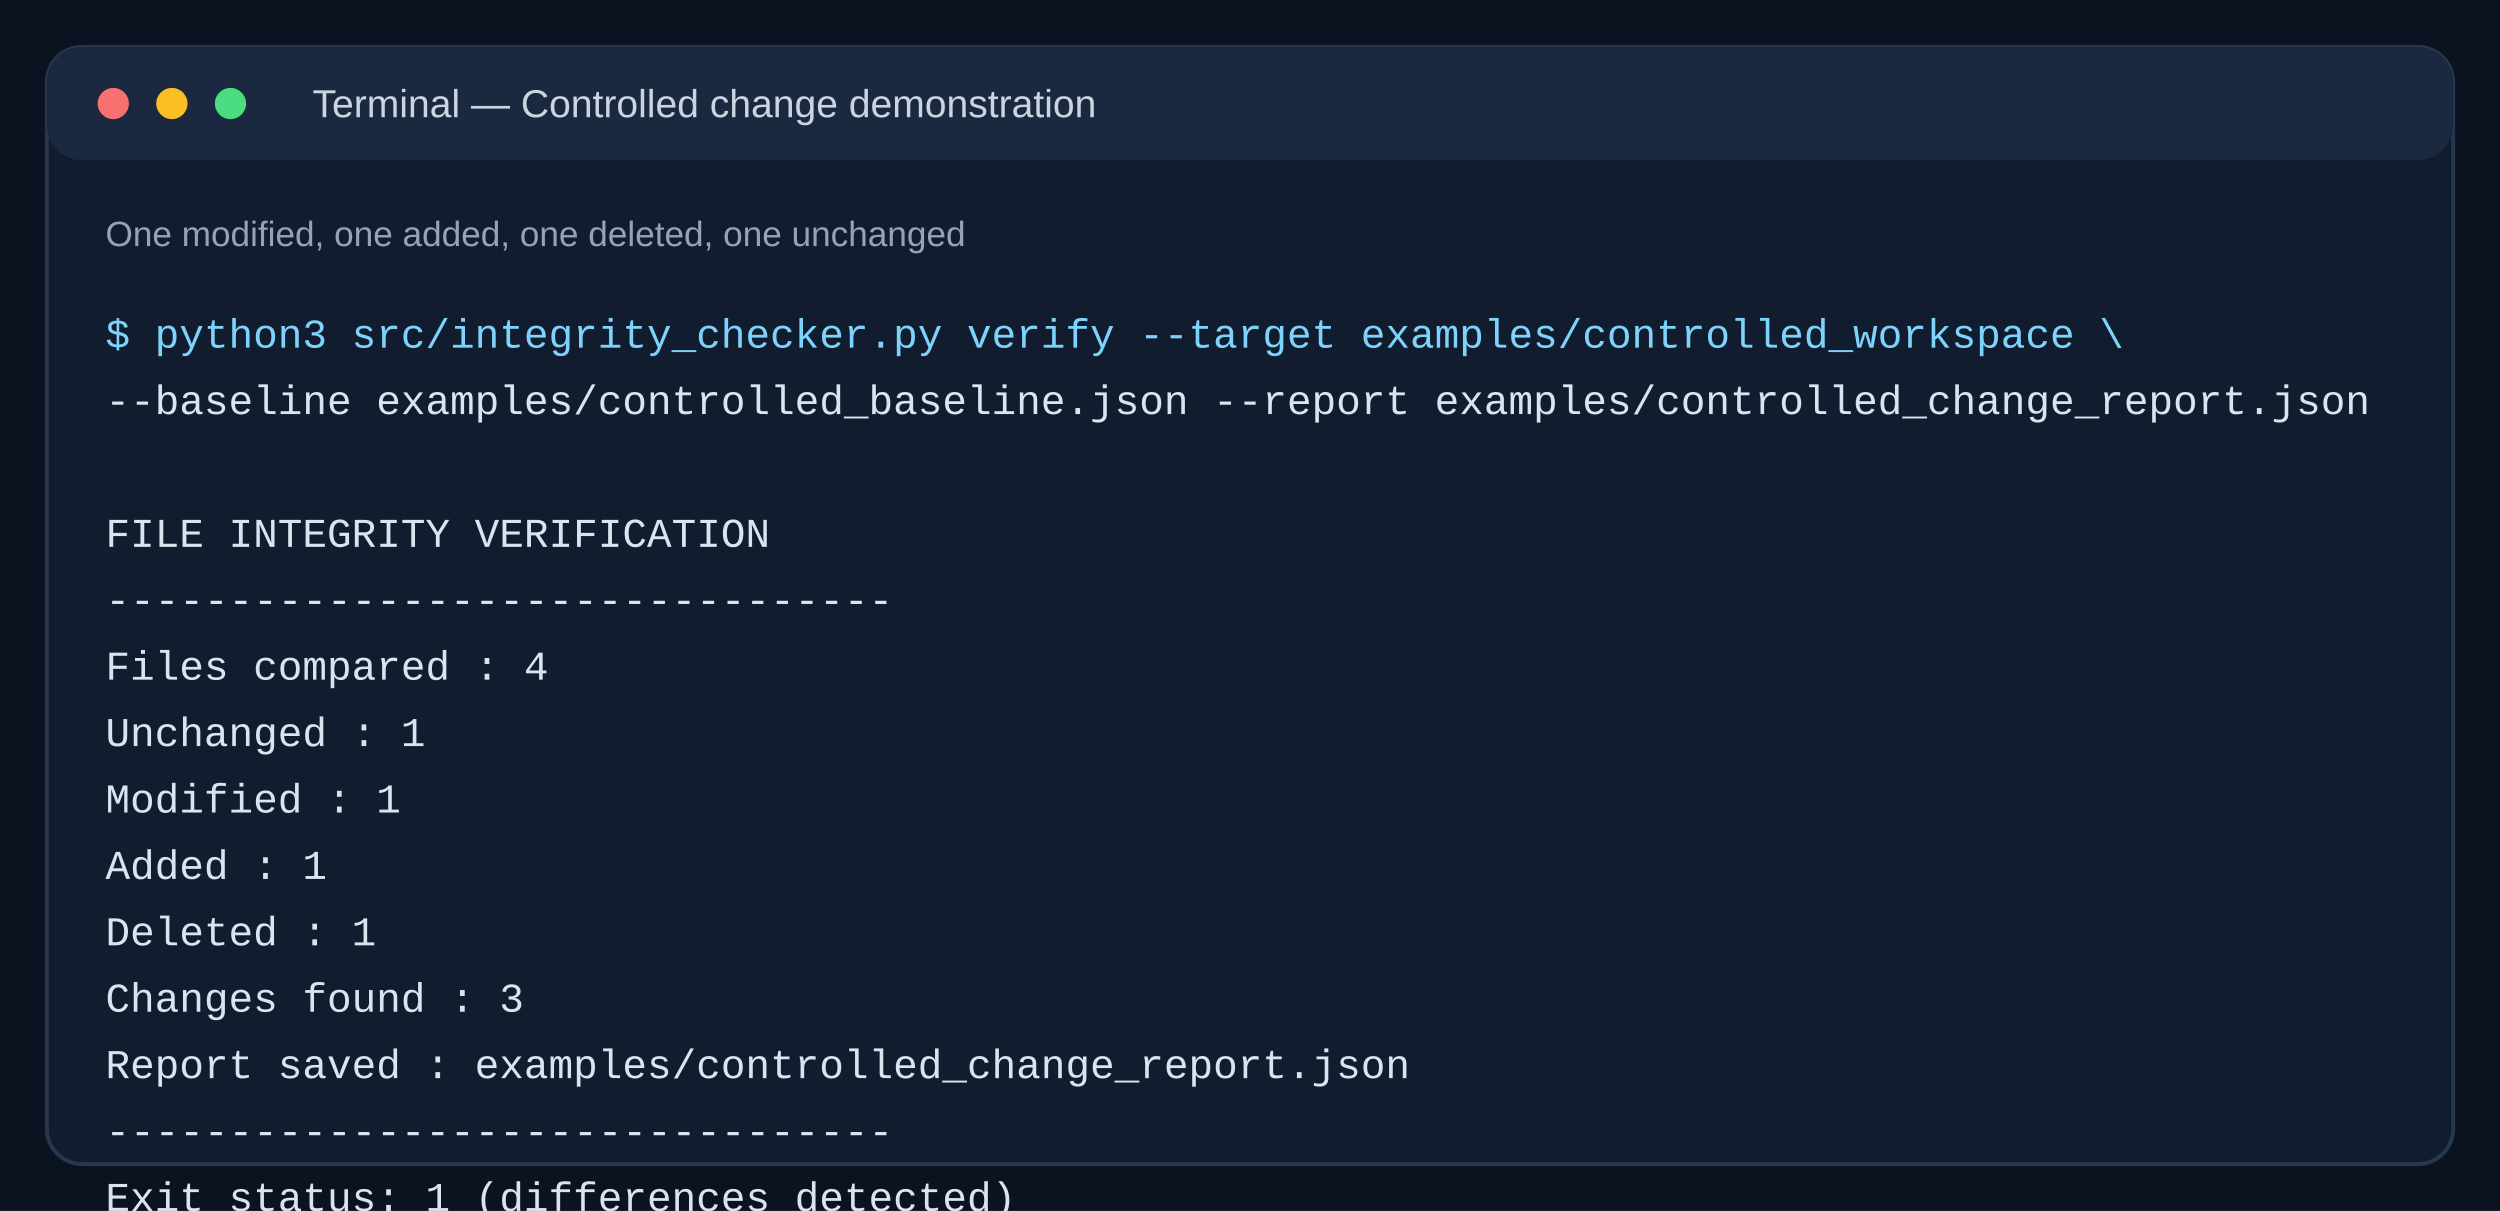
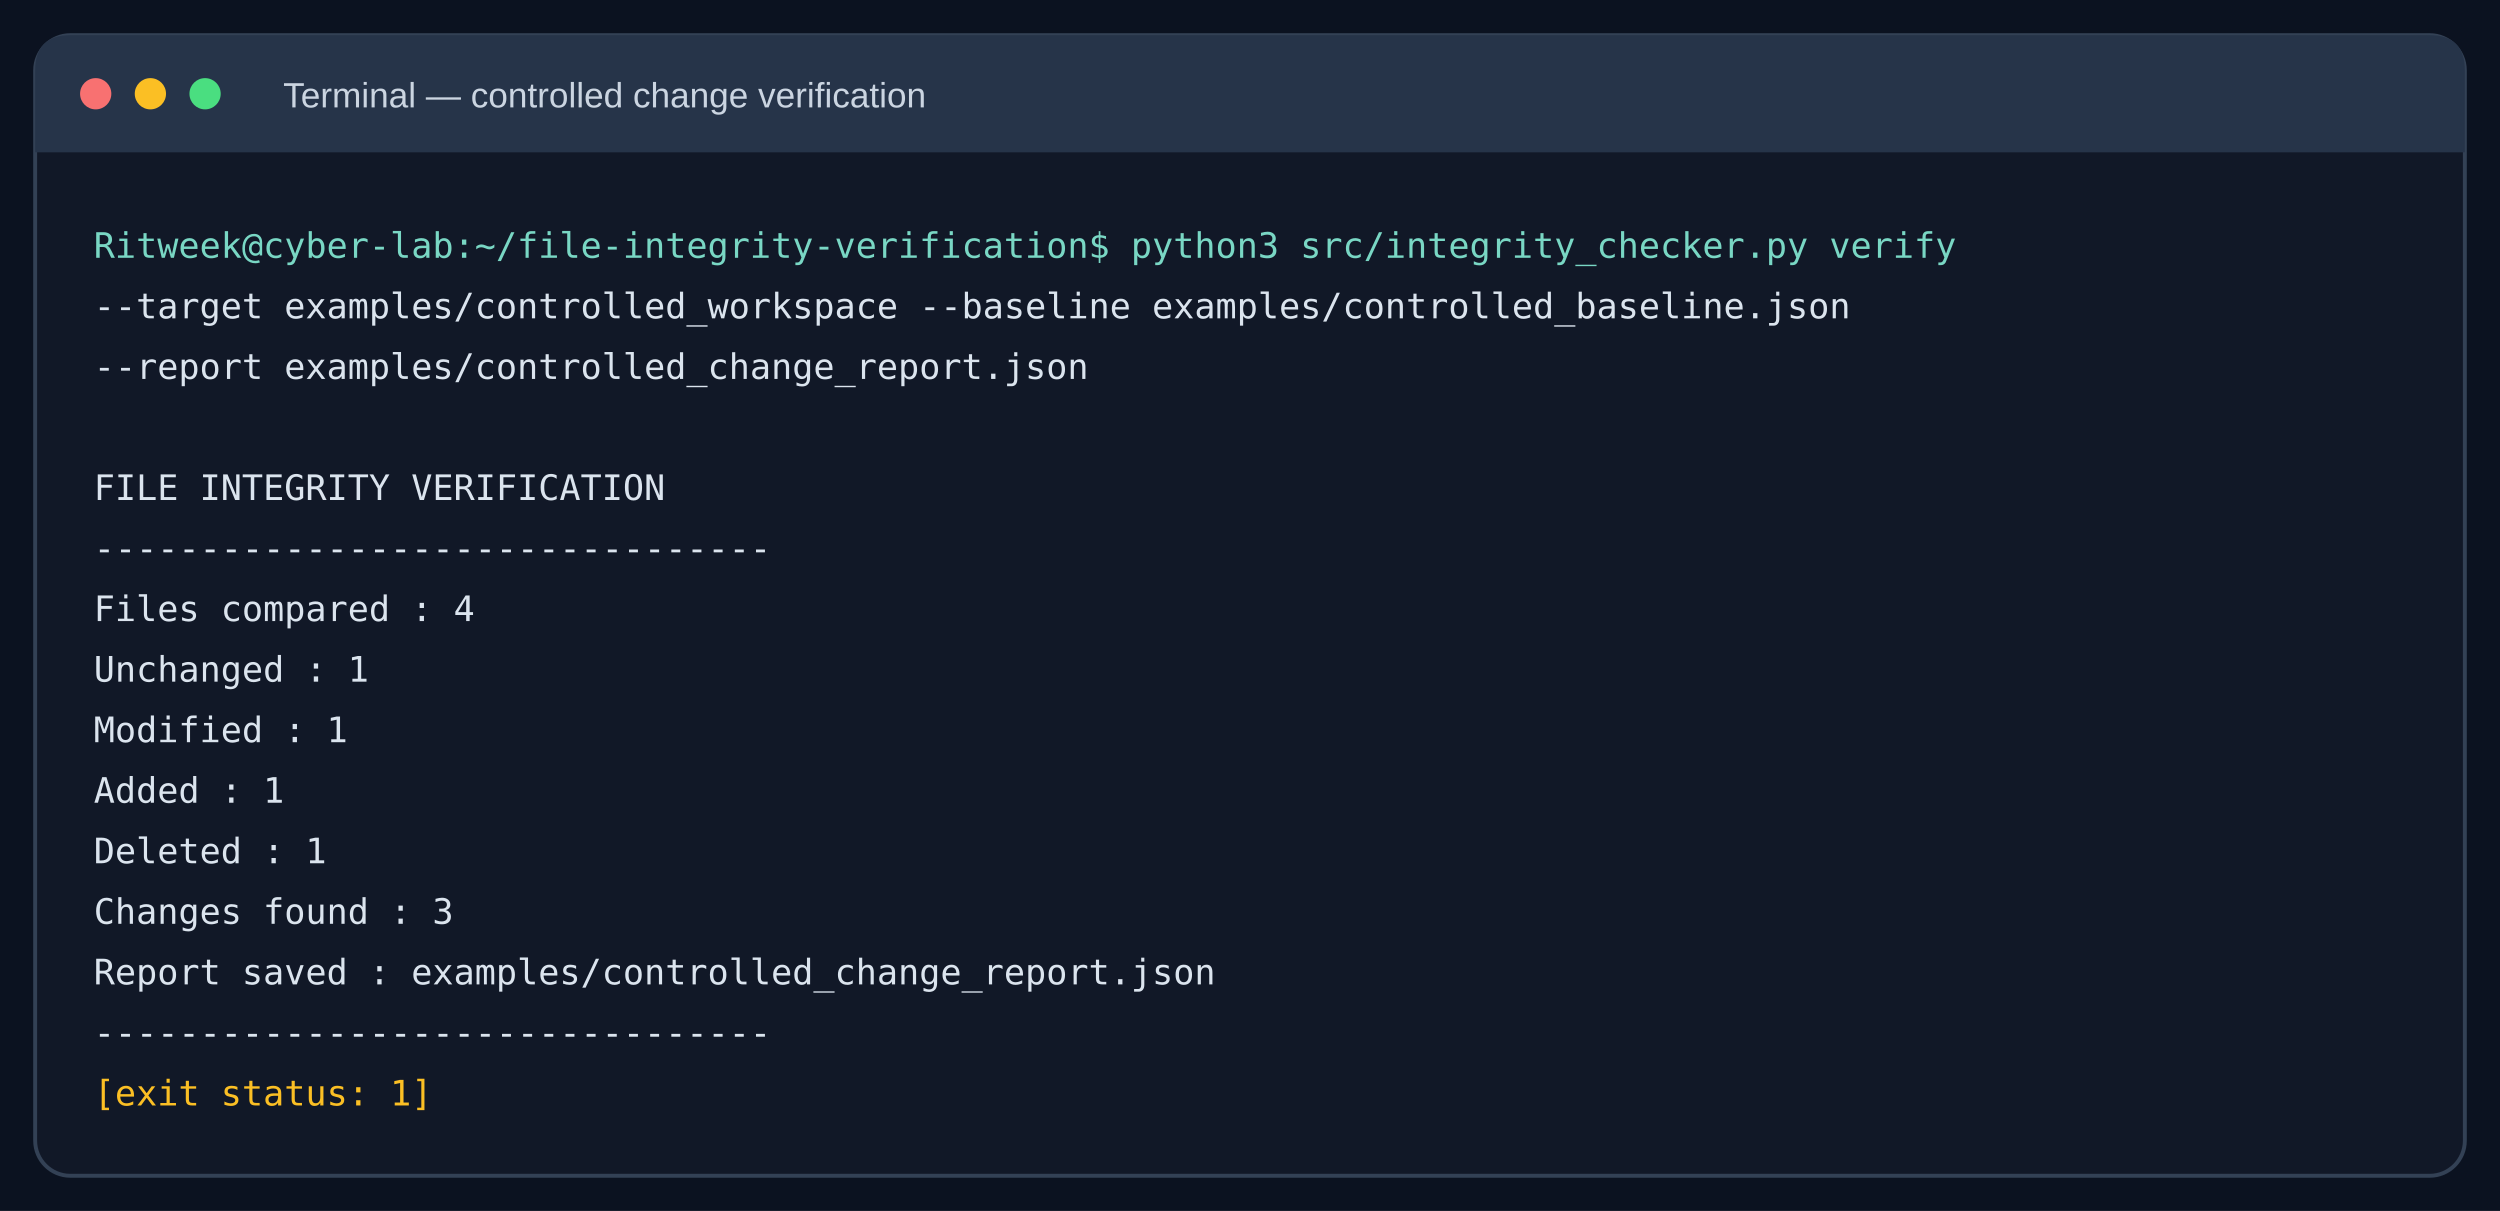
<svg xmlns="http://www.w3.org/2000/svg" width="1280" height="620" viewBox="0 0 1280 620">
  <rect width="1280" height="620" fill="#0b1220" />
-   <rect x="24" y="24" width="1232" height="572" rx="18" fill="#111c2e" stroke="#26384f" stroke-width="2" />
-   <rect x="24" y="24" width="1232" height="58" rx="18" fill="#1a2940" />
-   <circle cx="58" cy="53" r="8" fill="#f87171" />
-   <circle cx="88" cy="53" r="8" fill="#fbbf24" />
-   <circle cx="118" cy="53" r="8" fill="#4ade80" />
-   <text x="160" y="60" fill="#cbd5e1" font-size="20" font-family="Arial, sans-serif">Terminal — Controlled change demonstration</text>
-   <text x="54" y="126" fill="#94a3b8" font-size="18" font-family="Arial, sans-serif">One modified, one added, one deleted, one unchanged</text>
-   <g font-family="SFMono-Regular, Consolas, Liberation Mono, monospace">
-     <text x="54" y="178" fill="#7dd3fc" font-size="21">$ python3 src/integrity_checker.py verify --target examples/controlled_workspace \</text>
-     <text x="54" y="212" fill="#dbe4ee" font-size="21">    --baseline examples/controlled_baseline.json --report examples/controlled_change_report.json</text>
-     <text x="54" y="246" fill="#dbe4ee" font-size="21" />
-     <text x="54" y="280" fill="#dbe4ee" font-size="21">FILE INTEGRITY VERIFICATION</text>
-     <text x="54" y="314" fill="#dbe4ee" font-size="21">--------------------------------</text>
-     <text x="54" y="348" fill="#dbe4ee" font-size="21">Files compared : 4</text>
-     <text x="54" y="382" fill="#dbe4ee" font-size="21">Unchanged      : 1</text>
-     <text x="54" y="416" fill="#dbe4ee" font-size="21">Modified       : 1</text>
-     <text x="54" y="450" fill="#dbe4ee" font-size="21">Added          : 1</text>
-     <text x="54" y="484" fill="#dbe4ee" font-size="21">Deleted        : 1</text>
-     <text x="54" y="518" fill="#dbe4ee" font-size="21">Changes found  : 3</text>
-     <text x="54" y="552" fill="#dbe4ee" font-size="21">Report saved   : examples/controlled_change_report.json</text>
-     <text x="54" y="586" fill="#dbe4ee" font-size="21">--------------------------------</text>
-     <text x="54" y="620" fill="#dbe4ee" font-size="21">Exit status: 1 (differences detected)</text>
+   <rect x="18" y="18" width="1244" height="584" rx="18" fill="#111827" stroke="#334155" stroke-width="2" />
+   <path d="M18 36 Q18 18 36 18 H1244 Q1262 18 1262 36 V78 H18 Z" fill="#263449" />
+   <circle cx="49" cy="48" r="8" fill="#f87171" />
+   <circle cx="77" cy="48" r="8" fill="#fbbf24" />
+   <circle cx="105" cy="48" r="8" fill="#4ade80" />
+   <text x="145" y="55" fill="#cbd5e1" font-size="18" font-family="Arial,sans-serif">Terminal — controlled change verification</text>
+   <g font-family="DejaVu Sans Mono, monospace">
+     <text x="48" y="132" fill="#79d7c4" font-size="18">Ritweek@cyber-lab:~/file-integrity-verification$ python3 src/integrity_checker.py verify</text>
+     <text x="48" y="163" fill="#dbe4ee" font-size="18">    --target examples/controlled_workspace --baseline examples/controlled_baseline.json</text>
+     <text x="48" y="194" fill="#dbe4ee" font-size="18">    --report examples/controlled_change_report.json</text>
+     <text x="48" y="225" fill="#dbe4ee" font-size="18" />
+     <text x="48" y="256" fill="#dbe4ee" font-size="18">FILE INTEGRITY VERIFICATION</text>
+     <text x="48" y="287" fill="#dbe4ee" font-size="18">--------------------------------</text>
+     <text x="48" y="318" fill="#dbe4ee" font-size="18">Files compared : 4</text>
+     <text x="48" y="349" fill="#dbe4ee" font-size="18">Unchanged      : 1</text>
+     <text x="48" y="380" fill="#dbe4ee" font-size="18">Modified       : 1</text>
+     <text x="48" y="411" fill="#dbe4ee" font-size="18">Added          : 1</text>
+     <text x="48" y="442" fill="#dbe4ee" font-size="18">Deleted        : 1</text>
+     <text x="48" y="473" fill="#dbe4ee" font-size="18">Changes found  : 3</text>
+     <text x="48" y="504" fill="#dbe4ee" font-size="18">Report saved   : examples/controlled_change_report.json</text>
+     <text x="48" y="535" fill="#dbe4ee" font-size="18">--------------------------------</text>
+     <text x="48" y="566" fill="#fbbf24" font-size="18">[exit status: 1]</text>
  </g>
</svg>
